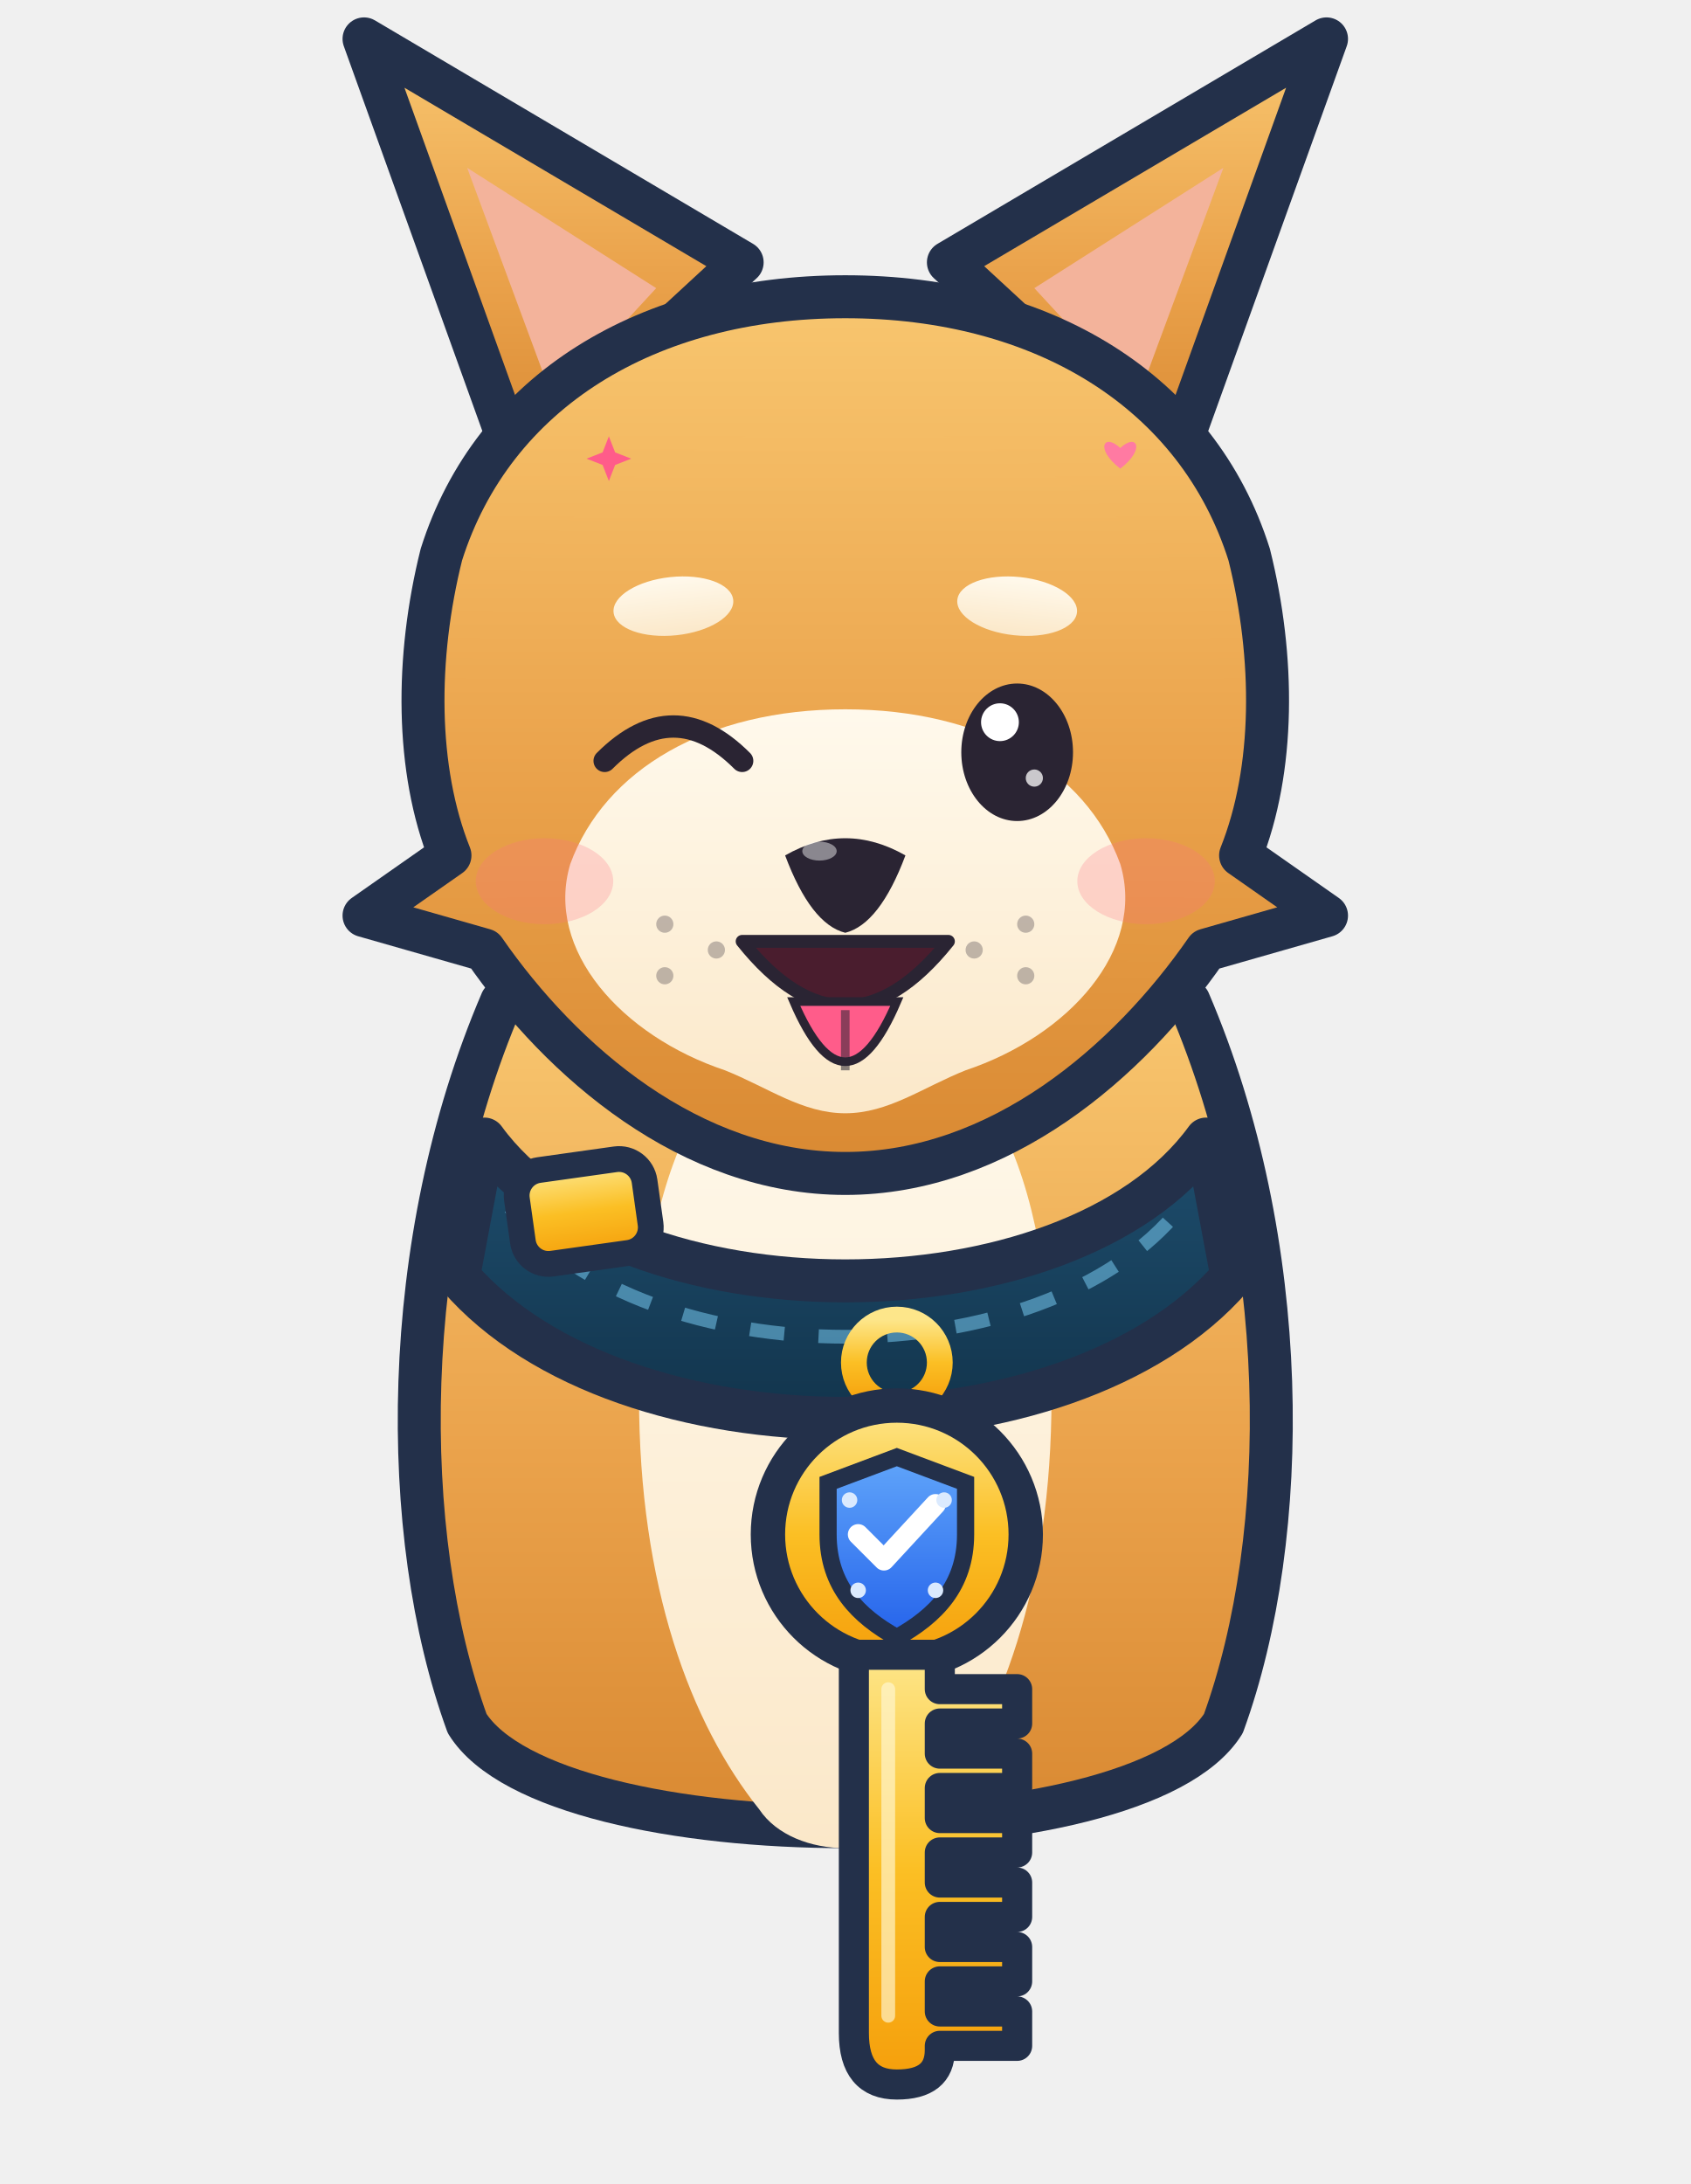
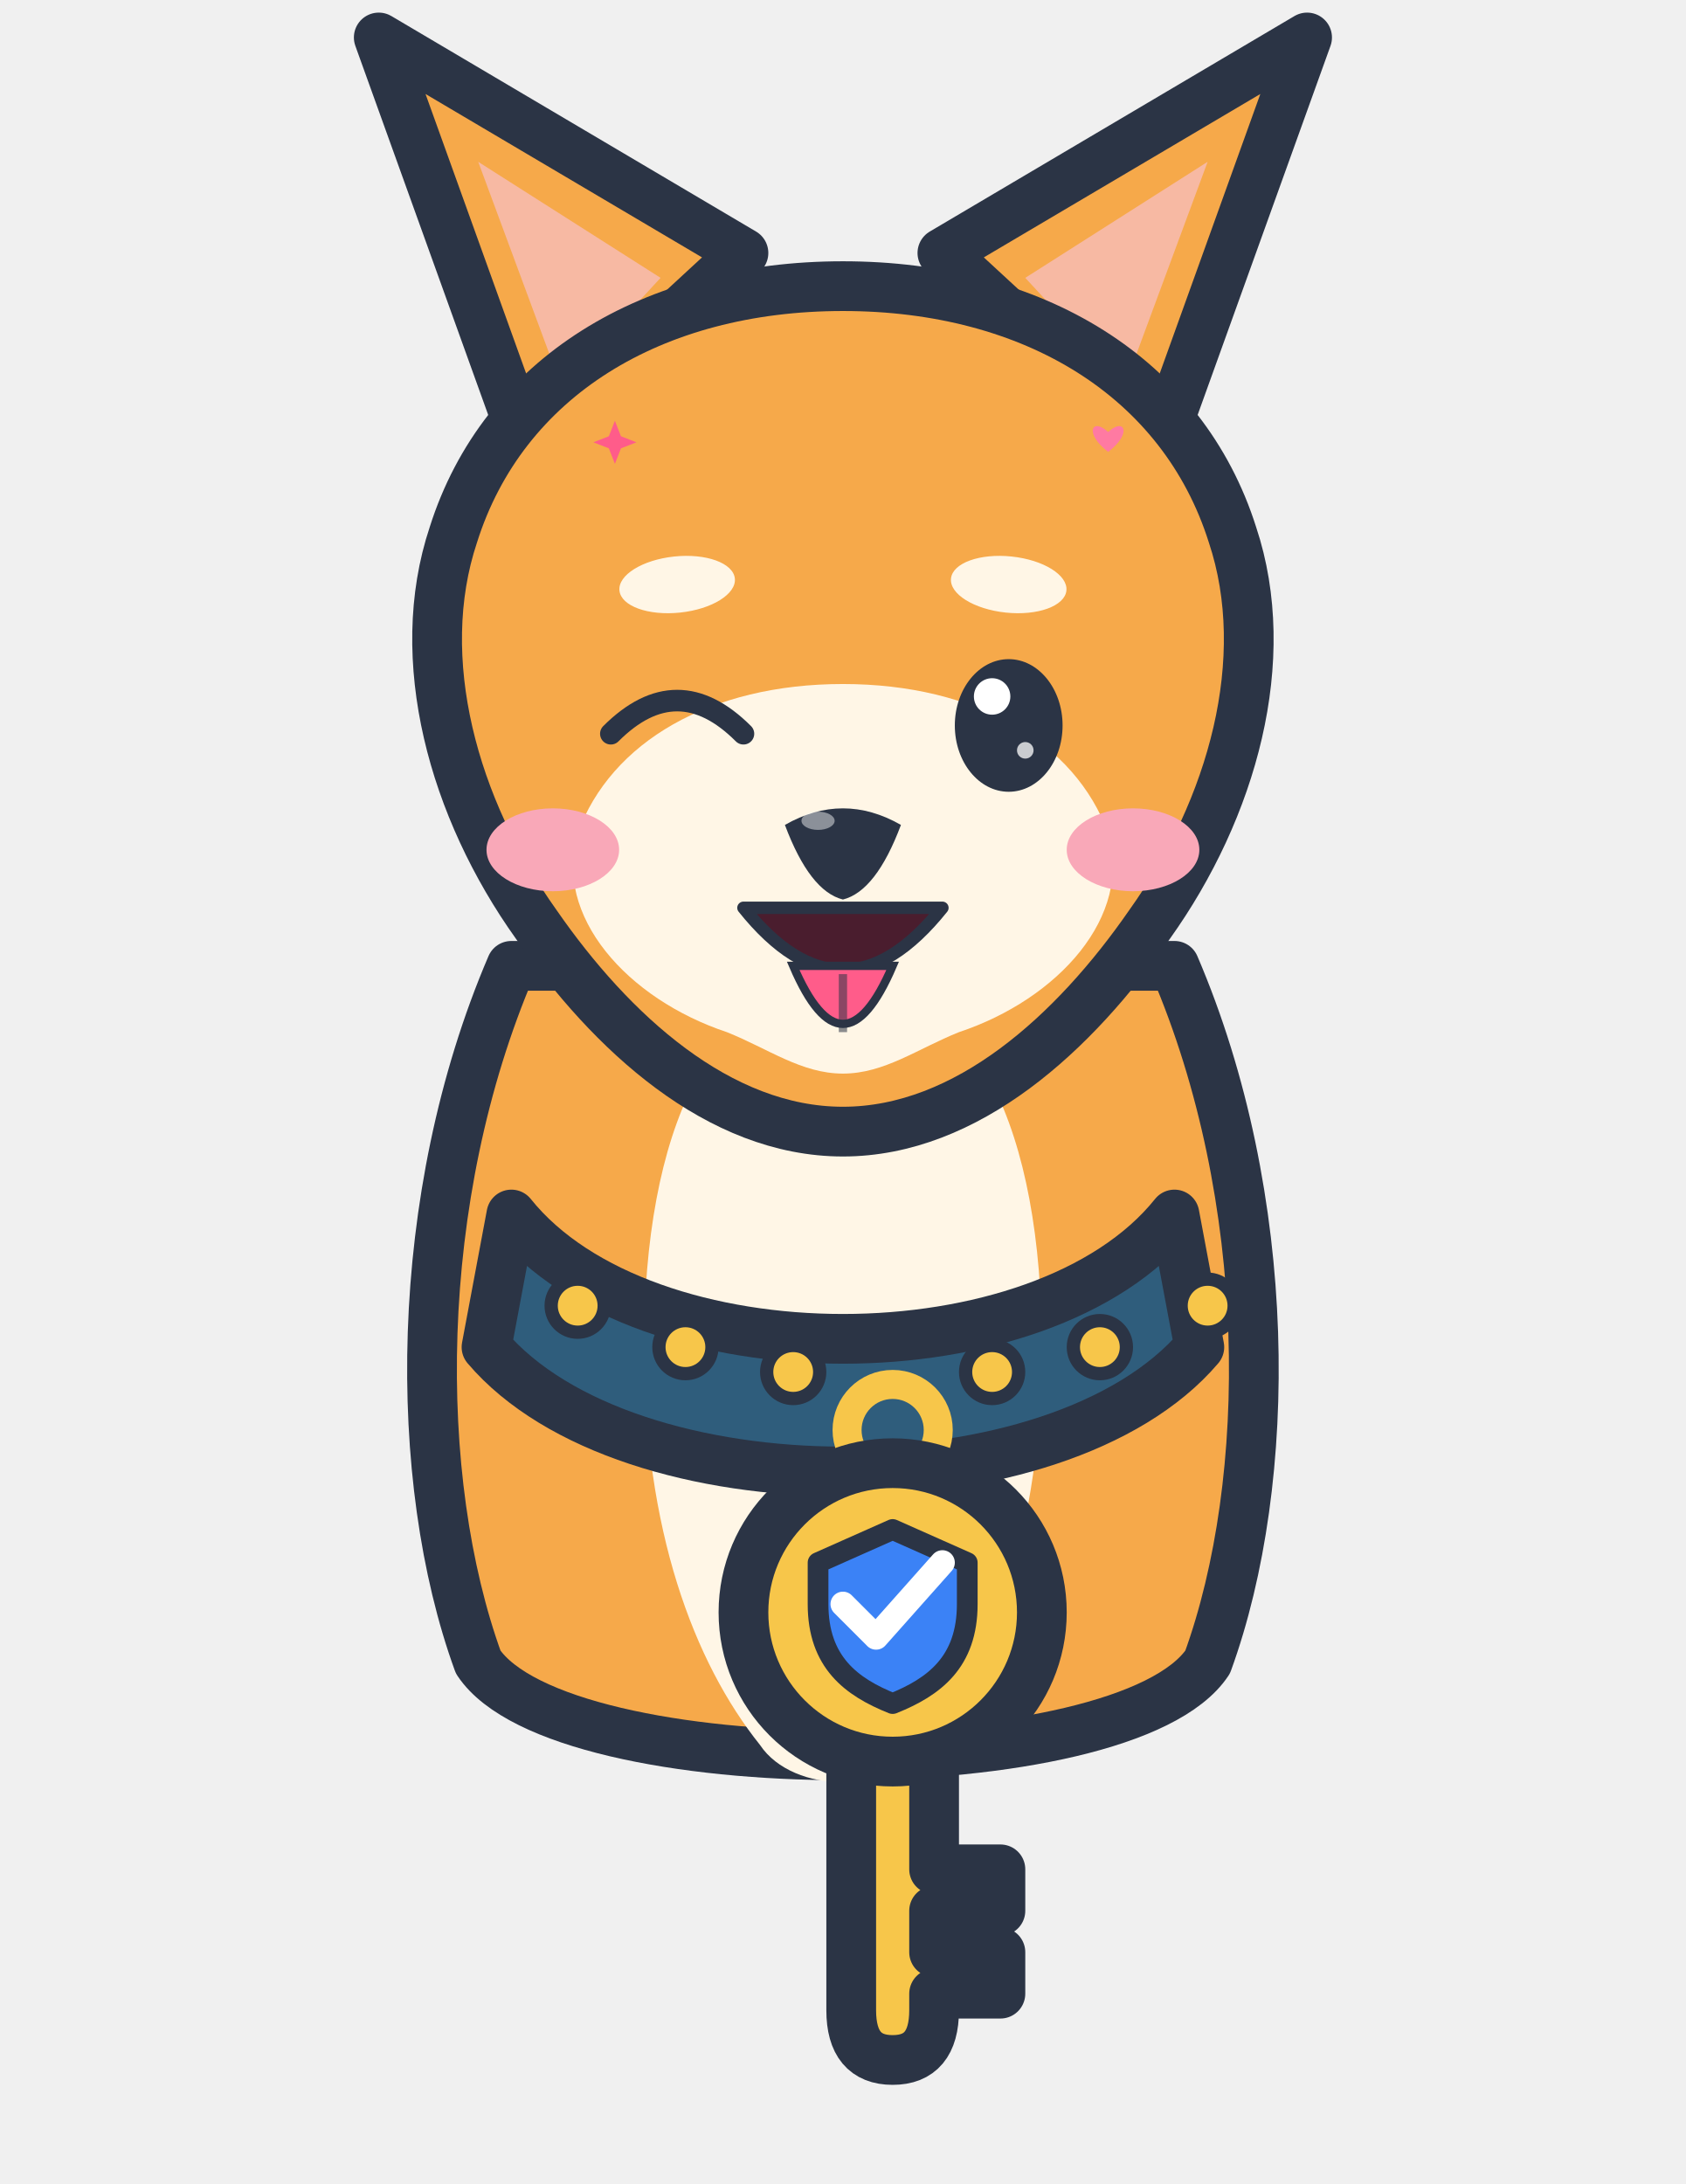
- <svg xmlns="http://www.w3.org/2000/svg" viewBox="0 0 240 310" width="240" height="310" role="img" aria-label="钥匙小卫 Kee · 吐舌头 Tongue Out">
+ <svg xmlns="http://www.w3.org/2000/svg" viewBox="0 0 240 310" width="88" height="114" role="img" aria-label="钥匙小卫 Kee · 吐舌头 Tongue Out">
  <style>.ex-motion { animation: ex-bob 3.2s ease-in-out infinite; transform-box: fill-box; transform-origin: 50% 50%; }
.ex-anim-tear { animation: ex-tear 1.8s ease-in infinite; transform-box: fill-box; transform-origin: center; }
.ex-anim-sweat { animation: ex-tear 1.5s ease-in infinite; transform-box: fill-box; transform-origin: center; }
.ex-anim-heart { animation: ex-heart 2.2s ease-out infinite; transform-box: fill-box; transform-origin: center; }
.ex-anim-spark { animation: ex-spark 1.9s ease-in-out infinite; transform-box: fill-box; transform-origin: center; }
.ex-anim-rain { animation: ex-rain 1.4s linear infinite; transform-box: fill-box; transform-origin: center; }
.ex-anim-confetti { animation: ex-confetti 2.4s linear infinite; transform-box: fill-box; transform-origin: center; }
.ex-anim-pulse { animation: ex-pulse 1.6s ease-in-out infinite; transform-box: fill-box; transform-origin: center; }
.ex-anim-knock { animation: ex-knock 0.55s ease-in-out infinite; transform-box: fill-box; transform-origin: center; }
.ex-anim-knockline { animation: ex-knockline 0.55s ease-out infinite; transform-box: fill-box; transform-origin: center; }
.ex-anim-palm { animation: ex-palm 0.9s ease-in-out infinite; transform-box: fill-box; transform-origin: center; }
.ex-anim-steam { animation: ex-steam 1.8s ease-out infinite; transform-box: fill-box; transform-origin: center; }
.ex-anim-shock { animation: ex-shock 0.5s ease-in-out infinite; transform-box: fill-box; transform-origin: center; }
.ex-anim-please { animation: ex-please 1.4s ease-in-out infinite; transform-box: fill-box; transform-origin: center; }
.ex-anim-drift { animation: ex-drift 4.5s ease-in-out infinite; transform-box: fill-box; transform-origin: center; }
@keyframes ex-bob { 0%,100% { transform: translateY(0); } 50% { transform: translateY(-2.08px); } }
@keyframes ex-tear { 0% { transform: translateY(0); opacity: 0; } 18% { opacity: 1; } 100% { transform: translateY(8px); opacity: 0; } }
@keyframes ex-heart { 0% { transform: translateY(0) scale(.65); opacity: 0; } 20% { opacity: 1; } 100% { transform: translateY(-11.7px) scale(1.15); opacity: 0; } }
@keyframes ex-spark { 0%,100% { transform: scale(.6) rotate(0deg); opacity: .3; } 50% { transform: scale(1.15) rotate(25deg); opacity: 1; } }
@keyframes ex-rain { 0% { transform: translateY(0); opacity: 0; } 20% { opacity: 1; } 100% { transform: translateY(8px); opacity: 0; } }
@keyframes ex-confetti { 0% { transform: translateY(-4px) rotate(0deg); opacity: 1; } 100% { transform: translateY(14px) rotate(200deg); opacity: 0; } }
@keyframes ex-pulse { 0%,100% { transform: scale(1); opacity: .35; } 50% { transform: scale(1.18); opacity: .7; } }
@keyframes ex-knock { 0%,100% { transform: translateX(3px); } 35% { transform: translateX(0); } }
@keyframes ex-knockline { 0%,100% { transform: scaleX(.6); opacity: .35; } 35% { transform: scaleX(1); opacity: 1; } }
@keyframes ex-palm { 0%,100% { transform: translateY(0) rotate(0deg); } 50% { transform: translateY(-1px) rotate(-4deg); } }
@keyframes ex-steam { 0% { transform: translateY(0); opacity: .7; } 100% { transform: translateY(-7px); opacity: 0; } }
@keyframes ex-shock { 0%,100% { transform: scaleX(.7); opacity: .4; } 50% { transform: scaleX(1.25); opacity: 1; } }
@keyframes ex-please { 0%,100% { transform: translateY(0); } 50% { transform: translateY(-1.5px); } }
@keyframes ex-drift { 0%,100% { transform: translateY(0); } 50% { transform: translateY(-1.5px); } }
@media (prefers-reduced-motion: reduce) {
  .ex-motion, [class*="ex-anim-"] { animation: none !important; }
}</style>
  <g class="ex-motion ex-tongue">
-     <g transform="translate(120 108) scale(1.22) translate(-120 -100)">
-       <defs>
-         <linearGradient id="keeFur" x1="0" y1="0" x2="0" y2="1">
-           <stop offset="0" stop-color="#F8C66F" />
-           <stop offset=".55" stop-color="#EAA24B" />
-           <stop offset="1" stop-color="#D98932" />
-         </linearGradient>
-         <linearGradient id="keeFace" gradientUnits="userSpaceOnUse" x1="0" y1="46" x2="0" y2="148">
-           <stop offset="0" stop-color="#F8C66F" />
-           <stop offset=".55" stop-color="#EAA24B" />
-           <stop offset="1" stop-color="#D98932" />
-         </linearGradient>
-         <linearGradient id="keeCream" x1="0" y1="0" x2="0" y2="1">
-           <stop offset="0" stop-color="#FFF9EC" />
-           <stop offset="1" stop-color="#FBE8C9" />
-         </linearGradient>
-         <linearGradient id="keeGold" x1="0" y1="0" x2="0" y2="1">
-           <stop offset="0" stop-color="#FDE68A" />
-           <stop offset=".5" stop-color="#FBBF24" />
-           <stop offset="1" stop-color="#F59E0B" />
-         </linearGradient>
-         <linearGradient id="keeShield" x1="0" y1="0" x2="0" y2="1">
-           <stop offset="0" stop-color="#60A5FA" />
-           <stop offset="1" stop-color="#2563EB" />
-         </linearGradient>
-         <linearGradient id="keeCollar" x1="0" y1="0" x2="0" y2="1">
-           <stop offset="0" stop-color="#1E4E6E" />
-           <stop offset="1" stop-color="#12344C" />
-         </linearGradient>
-       </defs>
+     <g transform="translate(120 104) scale(1.18) translate(-120 -100)">
      <g class="ex-base">
-         <path d="M80 128 C68 156 68 190 76 212 C86 228 154 228 164 212 C172 190 172 156 160 128 Z" fill="url(#keeFur)" stroke="#23304A" stroke-width="5" stroke-linejoin="round" />
-         <path d="M120 130 C104 130 96 148 96 174 C96 196 102 212 110 222 C114 228 126 228 130 222 C138 212 144 196 144 174 C144 148 136 130 120 130 Z" fill="url(#keeCream)" />
-         <path d="M78 144 C94 166 146 166 162 144 L165 160 C146 182 94 182 75 160 Z" fill="url(#keeCollar)" stroke="#23304A" stroke-width="5" stroke-linejoin="round" />
-         <path d="M81 152 C97 172 143 172 159 152" fill="none" stroke="#7DD3FC" stroke-width="1.6" stroke-dasharray="4 4" opacity=".5" />
-         <rect x="82" y="147" width="15" height="11" rx="3" fill="url(#keeGold)" stroke="#23304A" stroke-width="3" transform="rotate(-8 89 152)" />
-         <circle cx="126" cy="170" r="5" fill="none" stroke="url(#keeGold)" stroke-width="3" />
+         <path d="M80 128 C68 156 68 190 76 212 C86 227 154 227 164 212 C172 190 172 156 160 128 Z" fill="#F6A94A" stroke="#2B3445" stroke-width="6" stroke-linejoin="round" />
+         <path d="M120 130 C104 130 96 148 96 174 C96 196 102 212 110 222 C114 228 126 228 130 222 C138 212 144 196 144 174 C144 148 136 130 120 130 Z" fill="#FFF6E6" />
+         <path d="M80 158 C96 178 144 178 160 158 L163 174 C146 194 94 194 77 174 Z" fill="#2F5D7C" stroke="#2B3445" stroke-width="6" stroke-linejoin="round" />
+         <g fill="#F7C64A" stroke="#2B3445" stroke-width="1.6">
+           <circle cx="88" cy="169" r="3.2" />
+           <circle cx="101" cy="174" r="3.2" />
+           <circle cx="114" cy="177" r="3.2" />
+           <circle cx="138" cy="177" r="3.2" />
+           <circle cx="151" cy="174" r="3.2" />
+           <circle cx="164" cy="169" r="3.2" />
+         </g>
        <g>
-           <circle cx="126" cy="190" r="15" fill="url(#keeGold)" stroke="#23304A" stroke-width="4" />
-           <path d="M126 181 L134 184 V190 C134 196 130.5 199.5 126 202 C121.5 199.5 118 196 118 190 V184 Z" fill="url(#keeShield)" stroke="#23304A" stroke-width="2" />
-           <path d="M121.5 190 L124.5 193 L130.5 186.5" fill="none" stroke="#FFFFFF" stroke-width="2.4" stroke-linecap="round" stroke-linejoin="round" />
-           <circle cx="120.5" cy="186" r=".9" fill="#DBEAFE" />
-           <circle cx="131.5" cy="186" r=".9" fill="#DBEAFE" />
-           <circle cx="121.5" cy="196.5" r=".9" fill="#DBEAFE" />
-           <circle cx="130.5" cy="196.5" r=".9" fill="#DBEAFE" />
-           <path d="M121 204 L121 248 Q121 254 126 254 Q131 254 131 250                  L131 249.5 L140 249.5 L140 245.5 L131 245.5                  L131 242 L140 242 L140 238 L131 238                  L131 234.5 L140 234.5 L140 230.5 L131 230.5                  L131 227 L140 227 L140 223 L131 223                  L131 219.5 L140 219.5 L140 215.5 L131 215.5                  L131 212 L140 212 L140 208 L131 208                  L131 204 Z" fill="url(#keeGold)" stroke="#23304A" stroke-width="3.5" stroke-linejoin="round" />
-           <path d="M125 208 V246" stroke="#FFF7D6" stroke-width="1.6" stroke-linecap="round" opacity=".65" />
+           <circle cx="126" cy="184" r="5.5" fill="none" stroke="#F7C64A" stroke-width="3.5" />
+           <path d="M121 222 L121 254 Q121 260 126 260 Q131 260 131 254 L131 252 L139 252 L139 247 L131 247 L131 242 L139 242 L139 237 L131 237 L131 222 Z" fill="#F7C64A" stroke="#2B3445" stroke-width="6" stroke-linejoin="round" />
+           <circle cx="126" cy="206" r="18" fill="#F7C64A" stroke="#2B3445" stroke-width="6" />
+           <path d="M126 196 L135 200 V205 C135 212 131 215 126 217 C121 215 117 212 117 205 V200 Z" fill="#3B82F6" stroke="#2B3445" stroke-width="2.5" stroke-linejoin="round" />
+           <path d="M120 205 L124 209 L132 200" fill="none" stroke="#FFFFFF" stroke-width="3" stroke-linecap="round" stroke-linejoin="round" />
        </g>
-         <path d="M82 66 L64 16 L108 42 Z" fill="url(#keeFur)" stroke="#23304A" stroke-width="5" stroke-linejoin="round" />
-         <path d="M158 66 L176 16 L132 42 Z" fill="url(#keeFur)" stroke="#23304A" stroke-width="5" stroke-linejoin="round" />
-         <path d="M86 58 L76 31 L98 45 Z" fill="#F3B39B" />
-         <path d="M154 58 L164 31 L142 45 Z" fill="#F3B39B" />
-         <path d="M120 46 C97 46 79 57 73 76 C70 88 70 101 74 111 L64 118 L78 122 C87 135 102 148 120 148 C138 148 153 135 162 122 L176 118 L166 111 C170 101 170 88 167 76 C161 57 143 46 120 46 Z" fill="url(#keeFur)" stroke="#23304A" stroke-width="5" stroke-linejoin="round" />
+         <path d="M82 66 L64 16 L108 42 Z" fill="#F6A94A" stroke="#2B3445" stroke-width="6" stroke-linejoin="round" />
+         <path d="M158 66 L176 16 L132 42 Z" fill="#F6A94A" stroke="#2B3445" stroke-width="6" stroke-linejoin="round" />
+         <path d="M86 58 L76 31 L98 45 Z" fill="#F7B9A3" />
+         <path d="M154 58 L164 31 L142 45 Z" fill="#F7B9A3" />
+         <path d="M120 46 C97 46 79 57 73 76 C68 91 73 109 83 123 C92 136 105 148 120 148 C135 148 148 136 157 123 C167 109 172 91 167 76 C161 57 143 46 120 46 Z" fill="#F6A94A" stroke="#2B3445" stroke-width="6" stroke-linejoin="round" />
      </g>
      <g class="ex-face">
-         <ellipse cx="120" cy="98" rx="45" ry="37" fill="url(#keeFace)" />
-         <path d="M120 94 C104 94 92 101 88 112 C85 122 94 132 106 136 C111 138 115 141 120 141 C125 141 129 138 134 136 C146 132 155 122 152 112 C148 101 136 94 120 94 Z" fill="url(#keeCream)" />
-         <ellipse cx="100" cy="82" rx="7" ry="3.4" fill="url(#keeCream)" transform="rotate(-6 100 82)" />
-         <ellipse cx="140" cy="82" rx="7" ry="3.4" fill="url(#keeCream)" transform="rotate(6 140 82)" />
-         <path d="M92 100 Q100 92 108 100" fill="none" stroke="#2A2433" stroke-width="2.6" stroke-linecap="round" />
-         <ellipse cx="140" cy="99" rx="6.5" ry="8" fill="#2A2433" />
+         <path d="M120 94 C104 94 92 101 88 112 C85 122 94 132 106 136 C111 138 115 141 120 141 C125 141 129 138 134 136 C146 132 155 122 152 112 C148 101 136 94 120 94 Z" fill="#FFF6E6" />
+         <ellipse cx="100" cy="82" rx="7" ry="3.4" fill="#FFF6E6" transform="rotate(-6 100 82)" />
+         <ellipse cx="140" cy="82" rx="7" ry="3.4" fill="#FFF6E6" transform="rotate(6 140 82)" />
+         <path d="M92 100 Q100 92 108 100" fill="none" stroke="#2B3445" stroke-width="2.6" stroke-linecap="round" />
+         <ellipse cx="140" cy="99" rx="6.5" ry="8" fill="#2B3445" />
        <circle cx="138" cy="95.5" r="2.2" fill="#FFFFFF" />
        <circle cx="142" cy="102" r="1" fill="#FFFFFF" opacity=".75" />
-         <path d="M108 121 Q120 136 132 121 Z" fill="#4A1D2E" stroke="#2A2433" stroke-width="1.5" stroke-linejoin="round" />
-         <path d="M114 128 Q120 142 126 128 Z" fill="#FF5C8A" stroke="#2A2433" stroke-width="1" />
-         <path d="M120 129 V136" stroke="#2A2433" stroke-width="1" opacity=".55" />
-         <path d="M113 111 Q120 107 127 111 Q124 119 120 120 Q116 119 113 111 Z" fill="#2A2433" />
+         <path d="M108 121 Q120 136 132 121 Z" fill="#4A1D2E" stroke="#2B3445" stroke-width="1.5" stroke-linejoin="round" />
+         <path d="M114 128 Q120 142 126 128 Z" fill="#FF5C8A" stroke="#2B3445" stroke-width="1" />
+         <path d="M120 129 V136" stroke="#2B3445" stroke-width="1" opacity=".55" />
+         <path d="M113 111 Q120 107 127 111 Q124 119 120 120 Q116 119 113 111 Z" fill="#2B3445" />
        <ellipse cx="117" cy="110.5" rx="2" ry="1.1" fill="#FFFFFF" opacity=".45" />
-         <g fill="#2A2433" opacity=".3">
-           <circle cx="99" cy="119" r="1" />
-           <circle cx="105" cy="122" r="1" />
-           <circle cx="99" cy="125" r="1" />
-           <circle cx="141" cy="119" r="1" />
-           <circle cx="135" cy="122" r="1" />
-           <circle cx="141" cy="125" r="1" />
-         </g>
-         <ellipse cx="85" cy="114" rx="8" ry="5" fill="#FB7185" opacity=".25" />
-         <ellipse cx="155" cy="114" rx="8" ry="5" fill="#FB7185" opacity=".25" />
+         <ellipse cx="85" cy="114" rx="8" ry="5" fill="#F9A8B8" />
+         <ellipse cx="155" cy="114" rx="8" ry="5" fill="#F9A8B8" />
        <path class="ex-anim-spark" style="animation-delay:.2s" d="M 92.49,62.24 L 93.22,64.11 L 95.09,64.84 L 93.22,65.57 L 92.49,67.44 L 91.76,65.57 L 89.89,64.84 L 91.76,64.11 Z" fill="#FF5C8A" />
        <g transform="translate(152 66)">
          <path class="ex-anim-heart" style="animation-delay:.5s" d="M0 0 C-3 -2.3 -1.9 -4.2 0 -2.4 C1.9 -4.2 3 -2.3 0 0 Z" fill="#FF7AA2" />
        </g>
      </g>
    </g>
  </g>
</svg>
